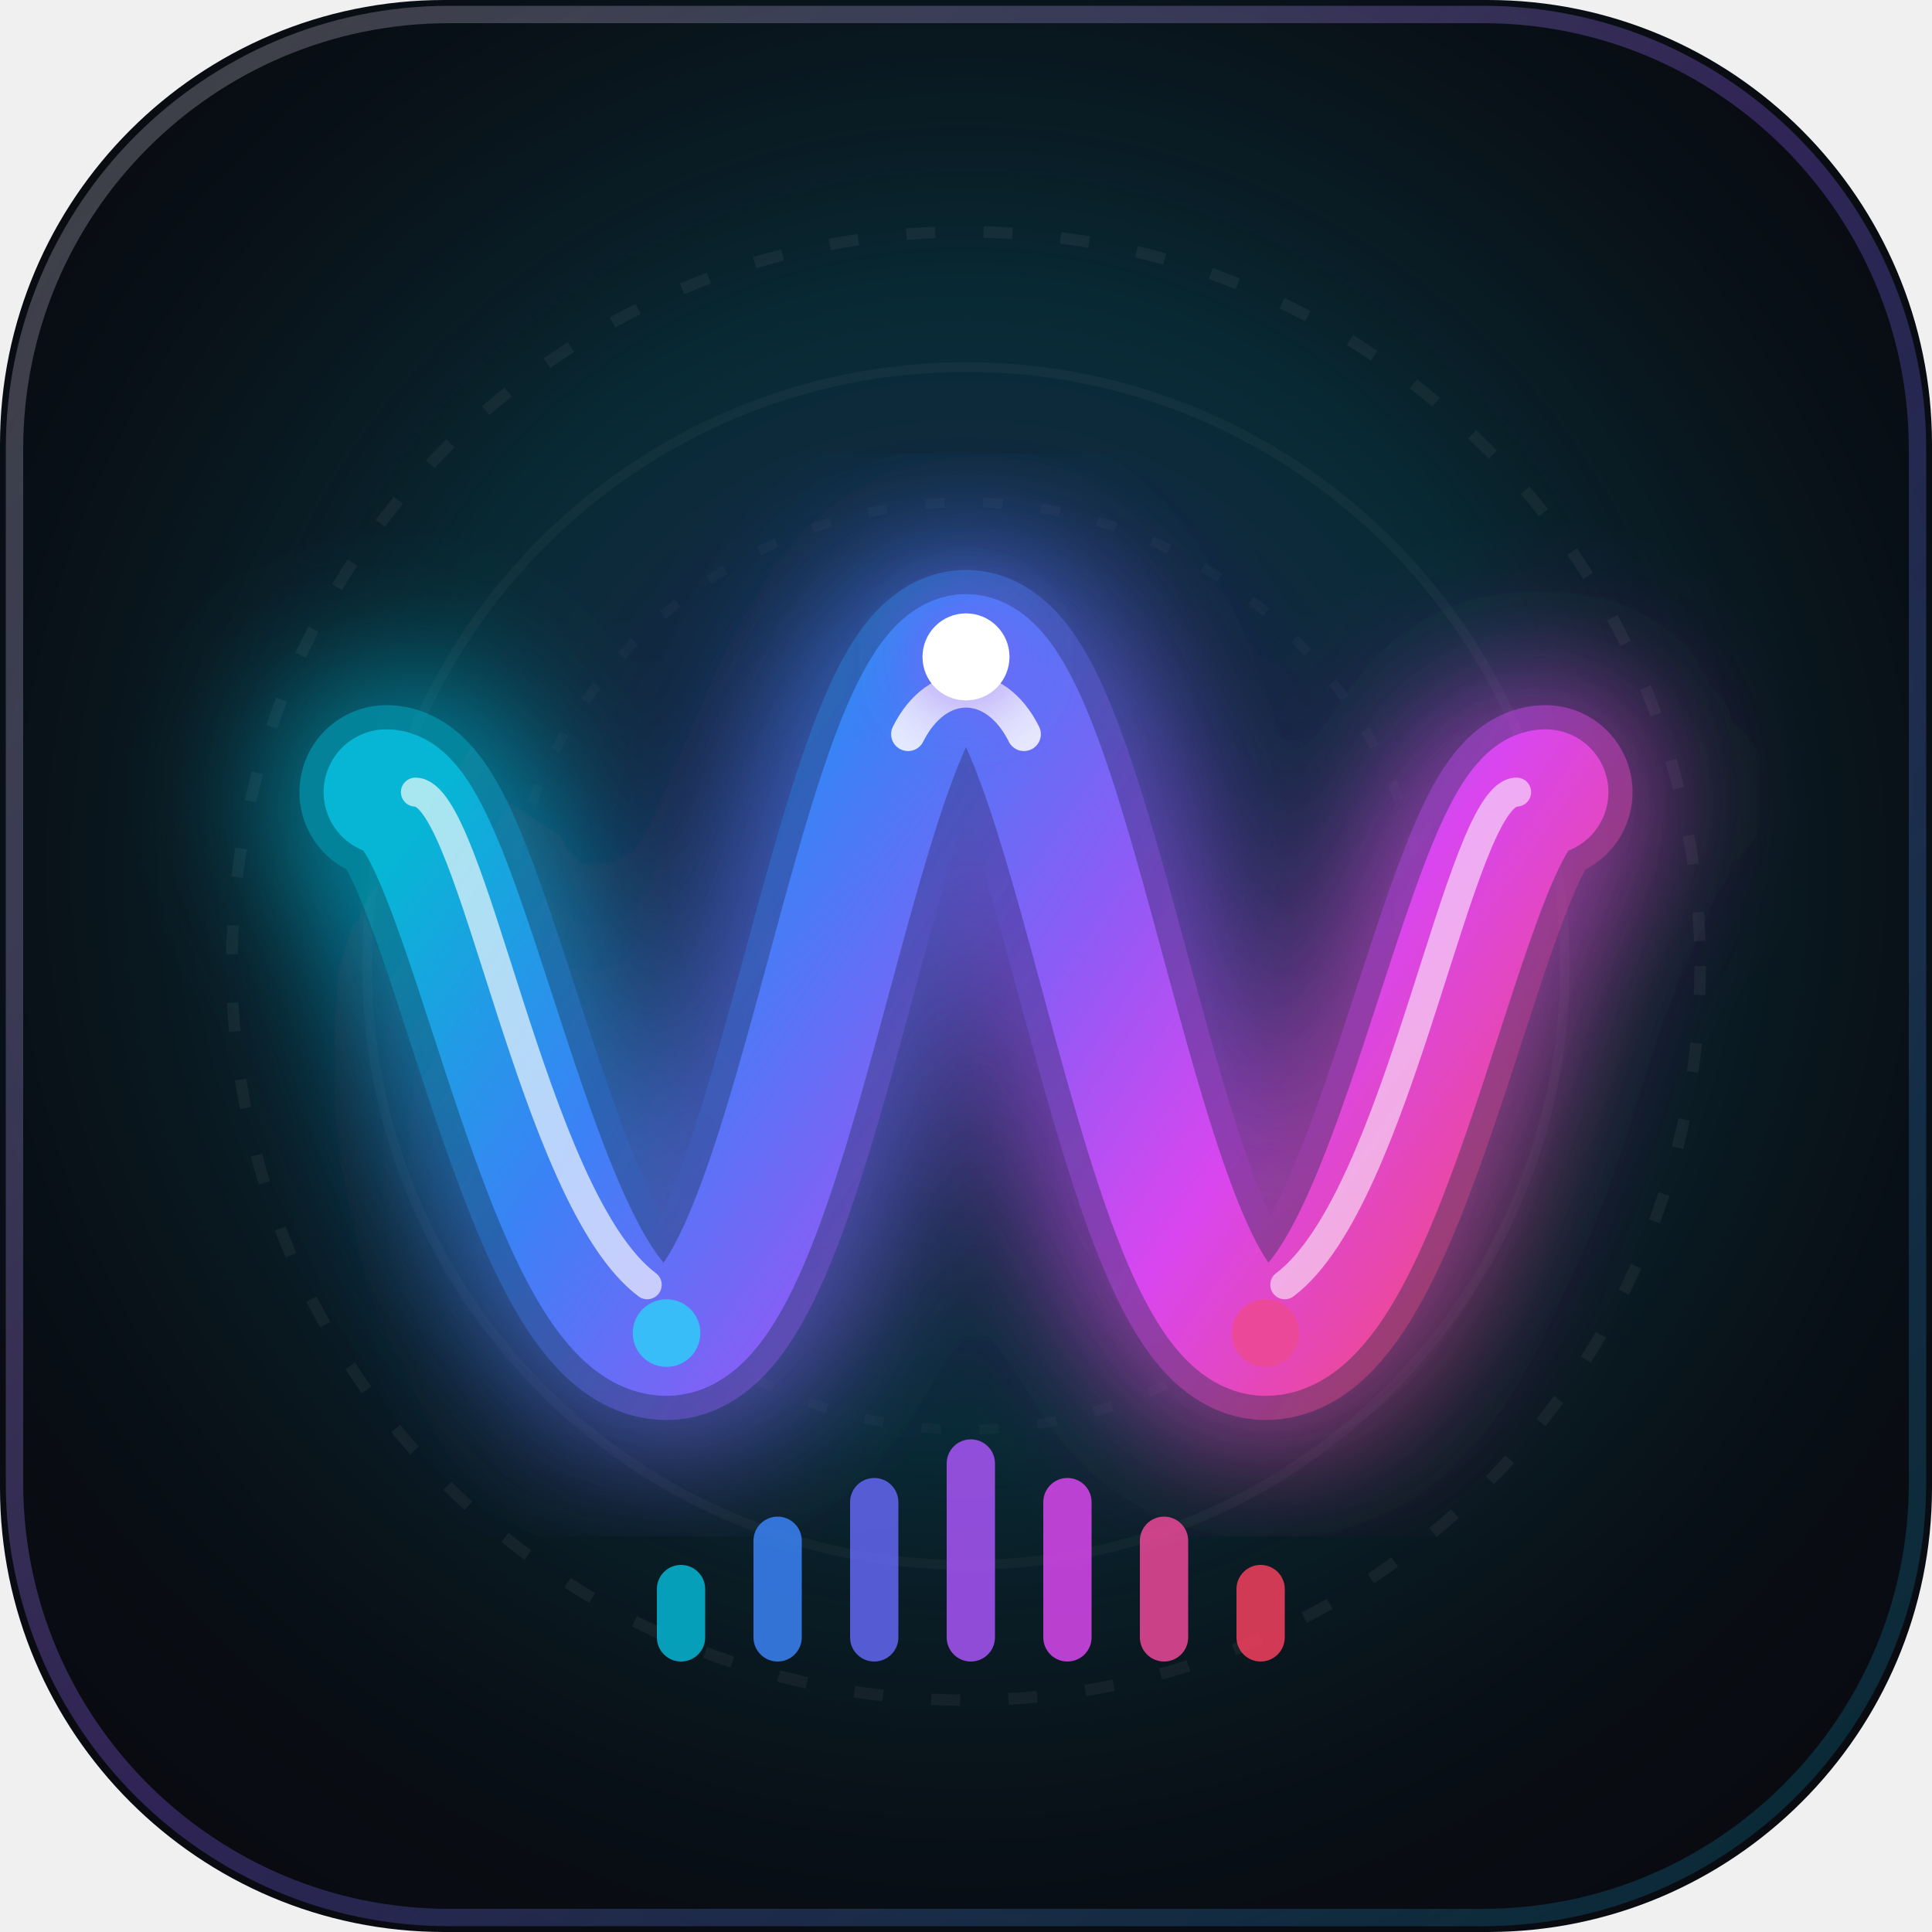
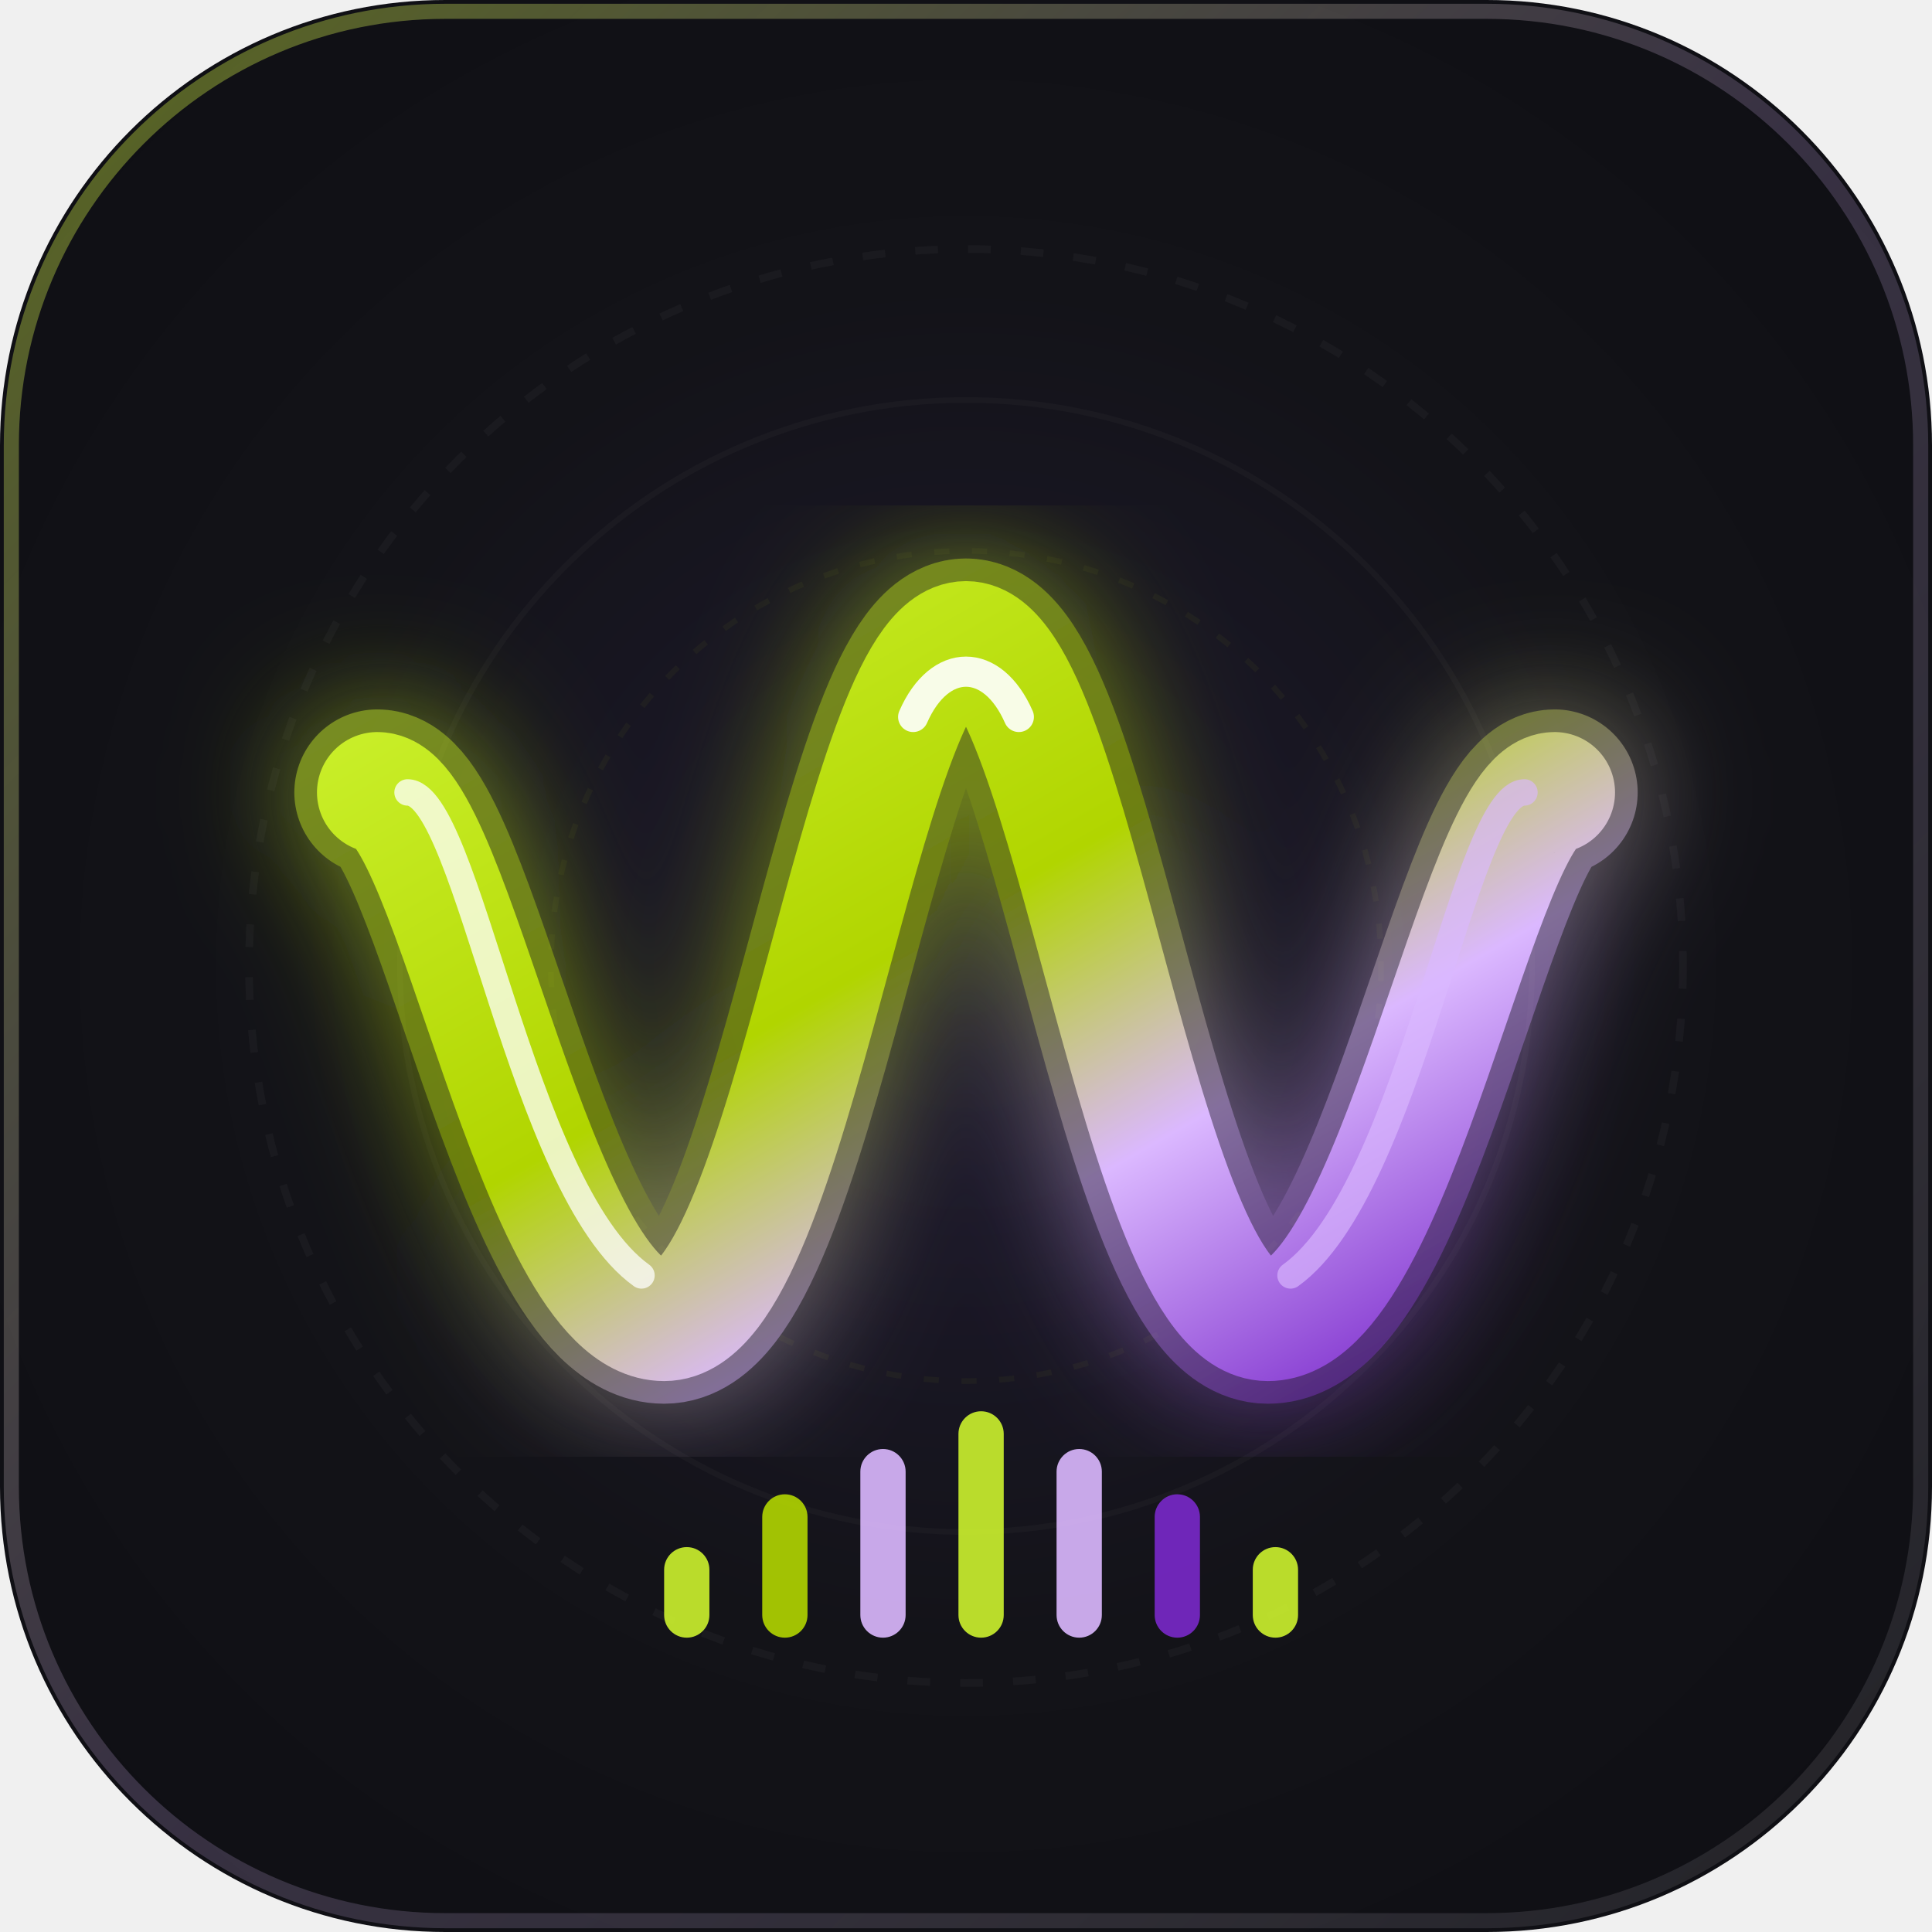
- <svg xmlns="http://www.w3.org/2000/svg" viewBox="0 0 200 200" width="100%" height="100%">
+ <svg xmlns="http://www.w3.org/2000/svg" viewBox="0 0 512 512" width="100%" height="100%">
  <defs>
-     <linearGradient id="wavenWaveGrad" x1="0%" y1="30%" x2="100%" y2="70%">
-       <stop offset="0%" stop-color="#06b6d4" />
-       <stop offset="28%" stop-color="#3b82f6" />
-       <stop offset="55%" stop-color="#8b5cf6" />
-       <stop offset="78%" stop-color="#d946ef" />
-       <stop offset="100%" stop-color="#ec4899" />
+     <radialGradient id="bgGlow" cx="50%" cy="50%" r="70%">
+       <stop offset="0%" stop-color="#1F1A30" />
+       <stop offset="50%" stop-color="#131318" />
+       <stop offset="100%" stop-color="#0E0E13" />
+     </radialGradient>
+     <linearGradient id="limeVioletGrad" x1="0%" y1="0%" x2="100%" y2="100%">
+       <stop offset="0%" stop-color="#CCF22E" />
+       <stop offset="45%" stop-color="#B1D500" />
+       <stop offset="70%" stop-color="#DBB8FF" />
+       <stop offset="100%" stop-color="#7928CA" />
    </linearGradient>
-     <radialGradient id="wavenAmbient" cx="50%" cy="45%" r="65%">
-       <stop offset="0%" stop-color="#7c3aed" stop-opacity="0.32" />
-       <stop offset="45%" stop-color="#06b6d4" stop-opacity="0.18" />
-       <stop offset="100%" stop-color="#07090e" stop-opacity="0" />
-     </radialGradient>
-     <linearGradient id="wavenBorder" x1="0%" y1="0%" x2="100%" y2="100%">
-       <stop offset="0%" stop-color="rgba(255,255,255,0.22)" />
-       <stop offset="50%" stop-color="rgba(139,92,246,0.3)" />
-       <stop offset="100%" stop-color="rgba(6,182,212,0.18)" />
+     <linearGradient id="borderGrad" x1="0%" y1="0%" x2="100%" y2="100%">
+       <stop offset="0%" stop-color="rgba(204, 242, 46, 0.4)" />
+       <stop offset="50%" stop-color="rgba(219, 184, 255, 0.2)" />
+       <stop offset="100%" stop-color="rgba(255, 255, 255, 0.08)" />
    </linearGradient>
-     <filter id="wavenGlow" x="-30%" y="-30%" width="160%" height="160%">
-       <feGaussianBlur stdDeviation="8" result="blur1" />
-       <feGaussianBlur stdDeviation="3" result="blur2" />
+     <filter id="glow" x="-20%" y="-20%" width="140%" height="140%">
+       <feGaussianBlur stdDeviation="16" result="blur" />
      <feMerge>
-         <feMergeNode in="blur1" />
-         <feMergeNode in="blur2" />
+         <feMergeNode in="blur" />
        <feMergeNode in="SourceGraphic" />
      </feMerge>
    </filter>
  </defs>
-   <rect width="200" height="200" rx="46" fill="#090b11" />
-   <rect width="200" height="200" rx="46" fill="url(#wavenAmbient)" />
-   <rect x="1.5" y="1.5" width="197" height="197" rx="45" fill="none" stroke="url(#wavenBorder)" stroke-width="1.8" />
-   <circle cx="100" cy="100" r="76" fill="none" stroke="rgba(255,255,255,0.05)" stroke-width="1.2" stroke-dasharray="3 5" />
-   <circle cx="100" cy="100" r="62" fill="none" stroke="rgba(255,255,255,0.035)" stroke-width="1" />
-   <circle cx="100" cy="100" r="48" fill="none" stroke="rgba(255,255,255,0.025)" stroke-width="1" stroke-dasharray="2 4" />
-   <g filter="url(#wavenGlow)" opacity="0.65">
-     <path d="M 40,82 C 48,82 56,138 69,138 C 82,138 89,68 100,68 C 111,68 118,138 131,138 C 144,138 152,82 160,82" fill="none" stroke="url(#wavenWaveGrad)" stroke-width="18" stroke-linecap="round" stroke-linejoin="round" />
+   <rect width="512" height="512" rx="118" fill="url(#bgGlow)" />
+   <rect x="3" y="3" width="506" height="506" rx="115" fill="none" stroke="url(#borderGrad)" stroke-width="4" />
+   <circle cx="256" cy="256" r="190" fill="none" stroke="rgba(255,255,255,0.035)" stroke-width="2" stroke-dasharray="6 8" />
+   <circle cx="256" cy="256" r="150" fill="none" stroke="rgba(255,255,255,0.025)" stroke-width="1.5" />
+   <circle cx="256" cy="256" r="110" fill="none" stroke="rgba(204,242,46,0.04)" stroke-width="1.5" stroke-dasharray="4 6" />
+   <g filter="url(#glow)" opacity="0.55">
+     <path d="M 100,210 C 120,210 142,350 176,350 C 210,350 228,170 256,170 C 284,170 302,350 336,350 C 370,350 392,210 412,210" fill="none" stroke="url(#limeVioletGrad)" stroke-width="44" stroke-linecap="round" stroke-linejoin="round" />
  </g>
-   <g>
-     <path d="M 40,82 C 48,82 56,138 69,138 C 82,138 89,68 100,68 C 111,68 118,138 131,138 C 144,138 152,82 160,82" fill="none" stroke="url(#wavenWaveGrad)" stroke-width="13" stroke-linecap="round" stroke-linejoin="round" />
-     <path d="M 43,82 C 49,82 55,124 67,133" fill="none" stroke="rgba(255,255,255,0.65)" stroke-width="3" stroke-linecap="round" />
-     <path d="M 94,76 C 97,70 103,70 106,76" fill="none" stroke="rgba(255,255,255,0.85)" stroke-width="3.5" stroke-linecap="round" />
-     <path d="M 133,133 C 145,124 151,82 157,82" fill="none" stroke="rgba(255,255,255,0.55)" stroke-width="3" stroke-linecap="round" />
-   </g>
-   <circle cx="100" cy="68" r="4.5" fill="#ffffff" filter="drop-shadow(0 0 4px #8b5cf6)" />
-   <circle cx="69" cy="138" r="3.5" fill="#38bdf8" />
-   <circle cx="131" cy="138" r="3.5" fill="#ec4899" />
-   <g opacity="0.85">
-     <rect x="68" y="162" width="5" height="10" rx="2.5" fill="#06b6d4" />
-     <rect x="78" y="157" width="5" height="15" rx="2.5" fill="#3b82f6" />
-     <rect x="88" y="153" width="5" height="19" rx="2.5" fill="#6366f1" />
-     <rect x="98" y="149" width="5" height="23" rx="2.5" fill="#a855f7" />
-     <rect x="108" y="153" width="5" height="19" rx="2.5" fill="#d946ef" />
-     <rect x="118" y="157" width="5" height="15" rx="2.5" fill="#ec4899" />
-     <rect x="128" y="162" width="5" height="10" rx="2.5" fill="#f43f5e" />
+   <path d="M 100,210 C 120,210 142,350 176,350 C 210,350 228,170 256,170 C 284,170 302,350 336,350 C 370,350 392,210 412,210" fill="none" stroke="url(#limeVioletGrad)" stroke-width="32" stroke-linecap="round" stroke-linejoin="round" />
+   <path d="M 108,210 C 124,210 138,315 170,338" fill="none" stroke="rgba(255,255,255,0.75)" stroke-width="7" stroke-linecap="round" />
+   <path d="M 242,190 C 249,174 263,174 270,190" fill="none" stroke="rgba(255,255,255,0.9)" stroke-width="8" stroke-linecap="round" />
+   <path d="M 342,338 C 374,315 388,210 404,210" fill="none" stroke="rgba(219,184,255,0.65)" stroke-width="7" stroke-linecap="round" />
+   <g opacity="0.9">
+     <rect x="176" y="410" width="12" height="24" rx="6" fill="#CCF22E" />
+     <rect x="202" y="396" width="12" height="38" rx="6" fill="#B1D500" />
+     <rect x="228" y="384" width="12" height="50" rx="6" fill="#DBB8FF" />
+     <rect x="254" y="374" width="12" height="60" rx="6" fill="#CCF22E" />
+     <rect x="280" y="384" width="12" height="50" rx="6" fill="#DBB8FF" />
+     <rect x="306" y="396" width="12" height="38" rx="6" fill="#7928CA" />
+     <rect x="332" y="410" width="12" height="24" rx="6" fill="#CCF22E" />
  </g>
</svg>
